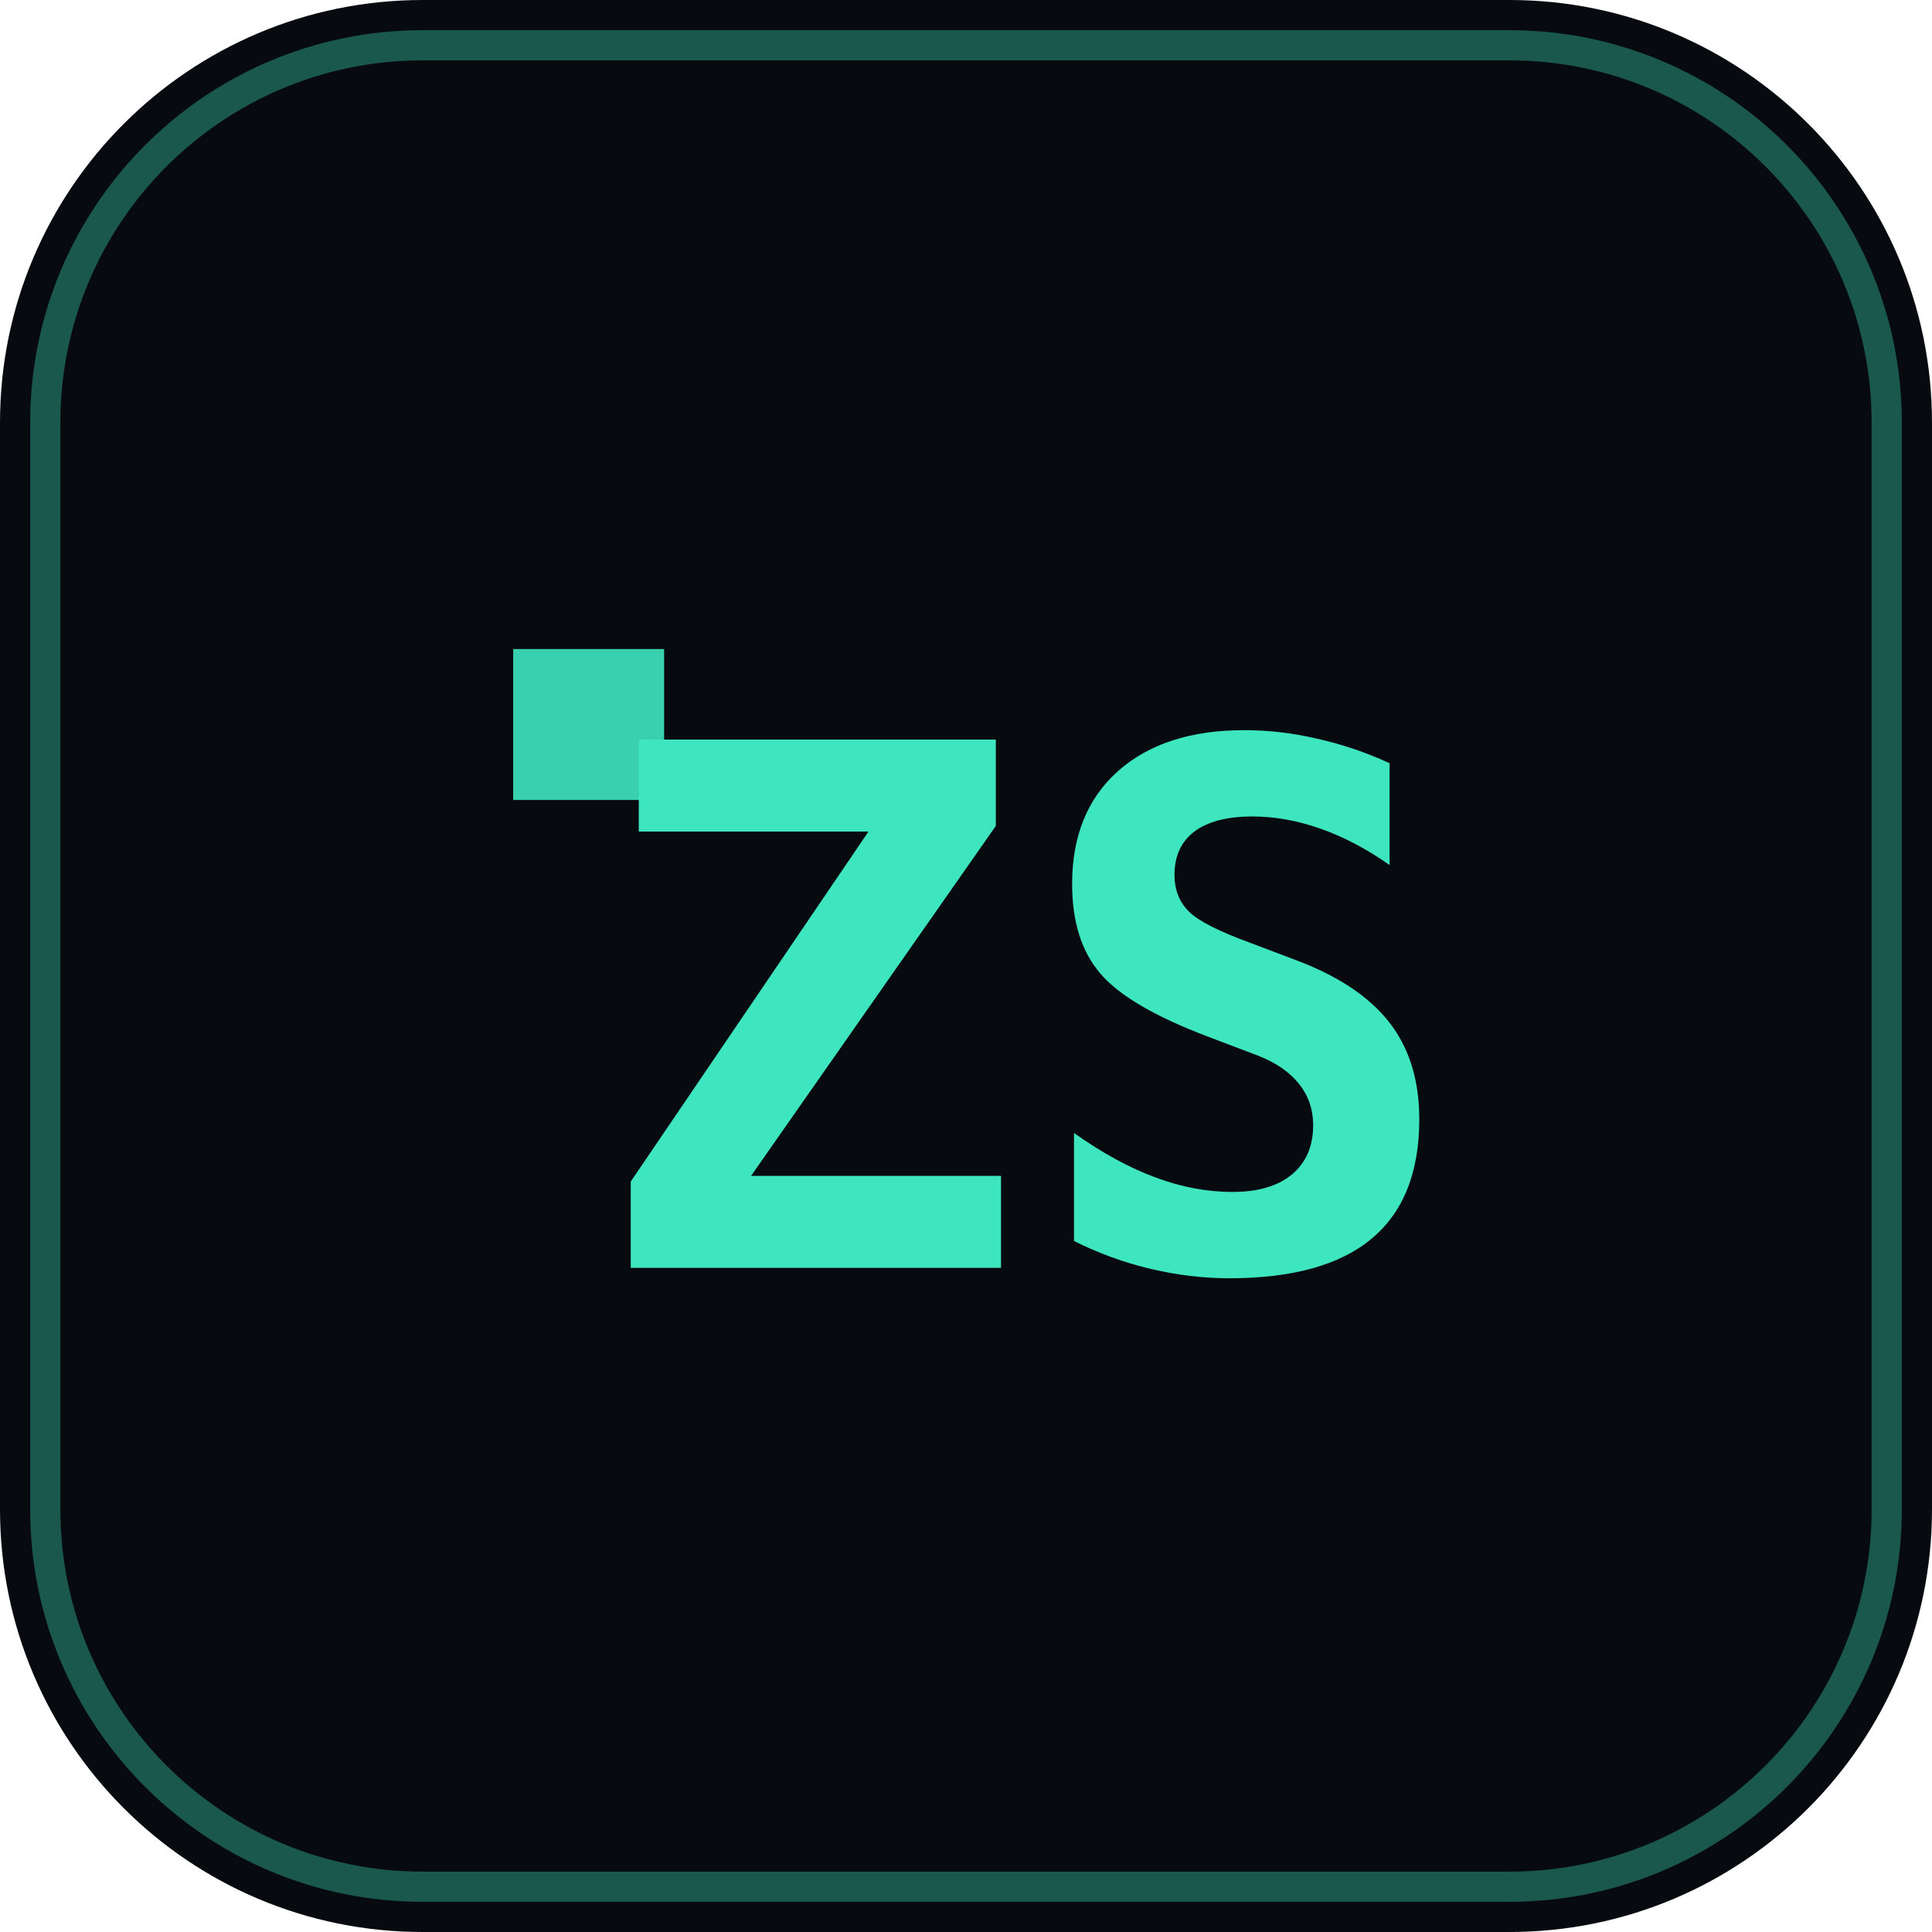
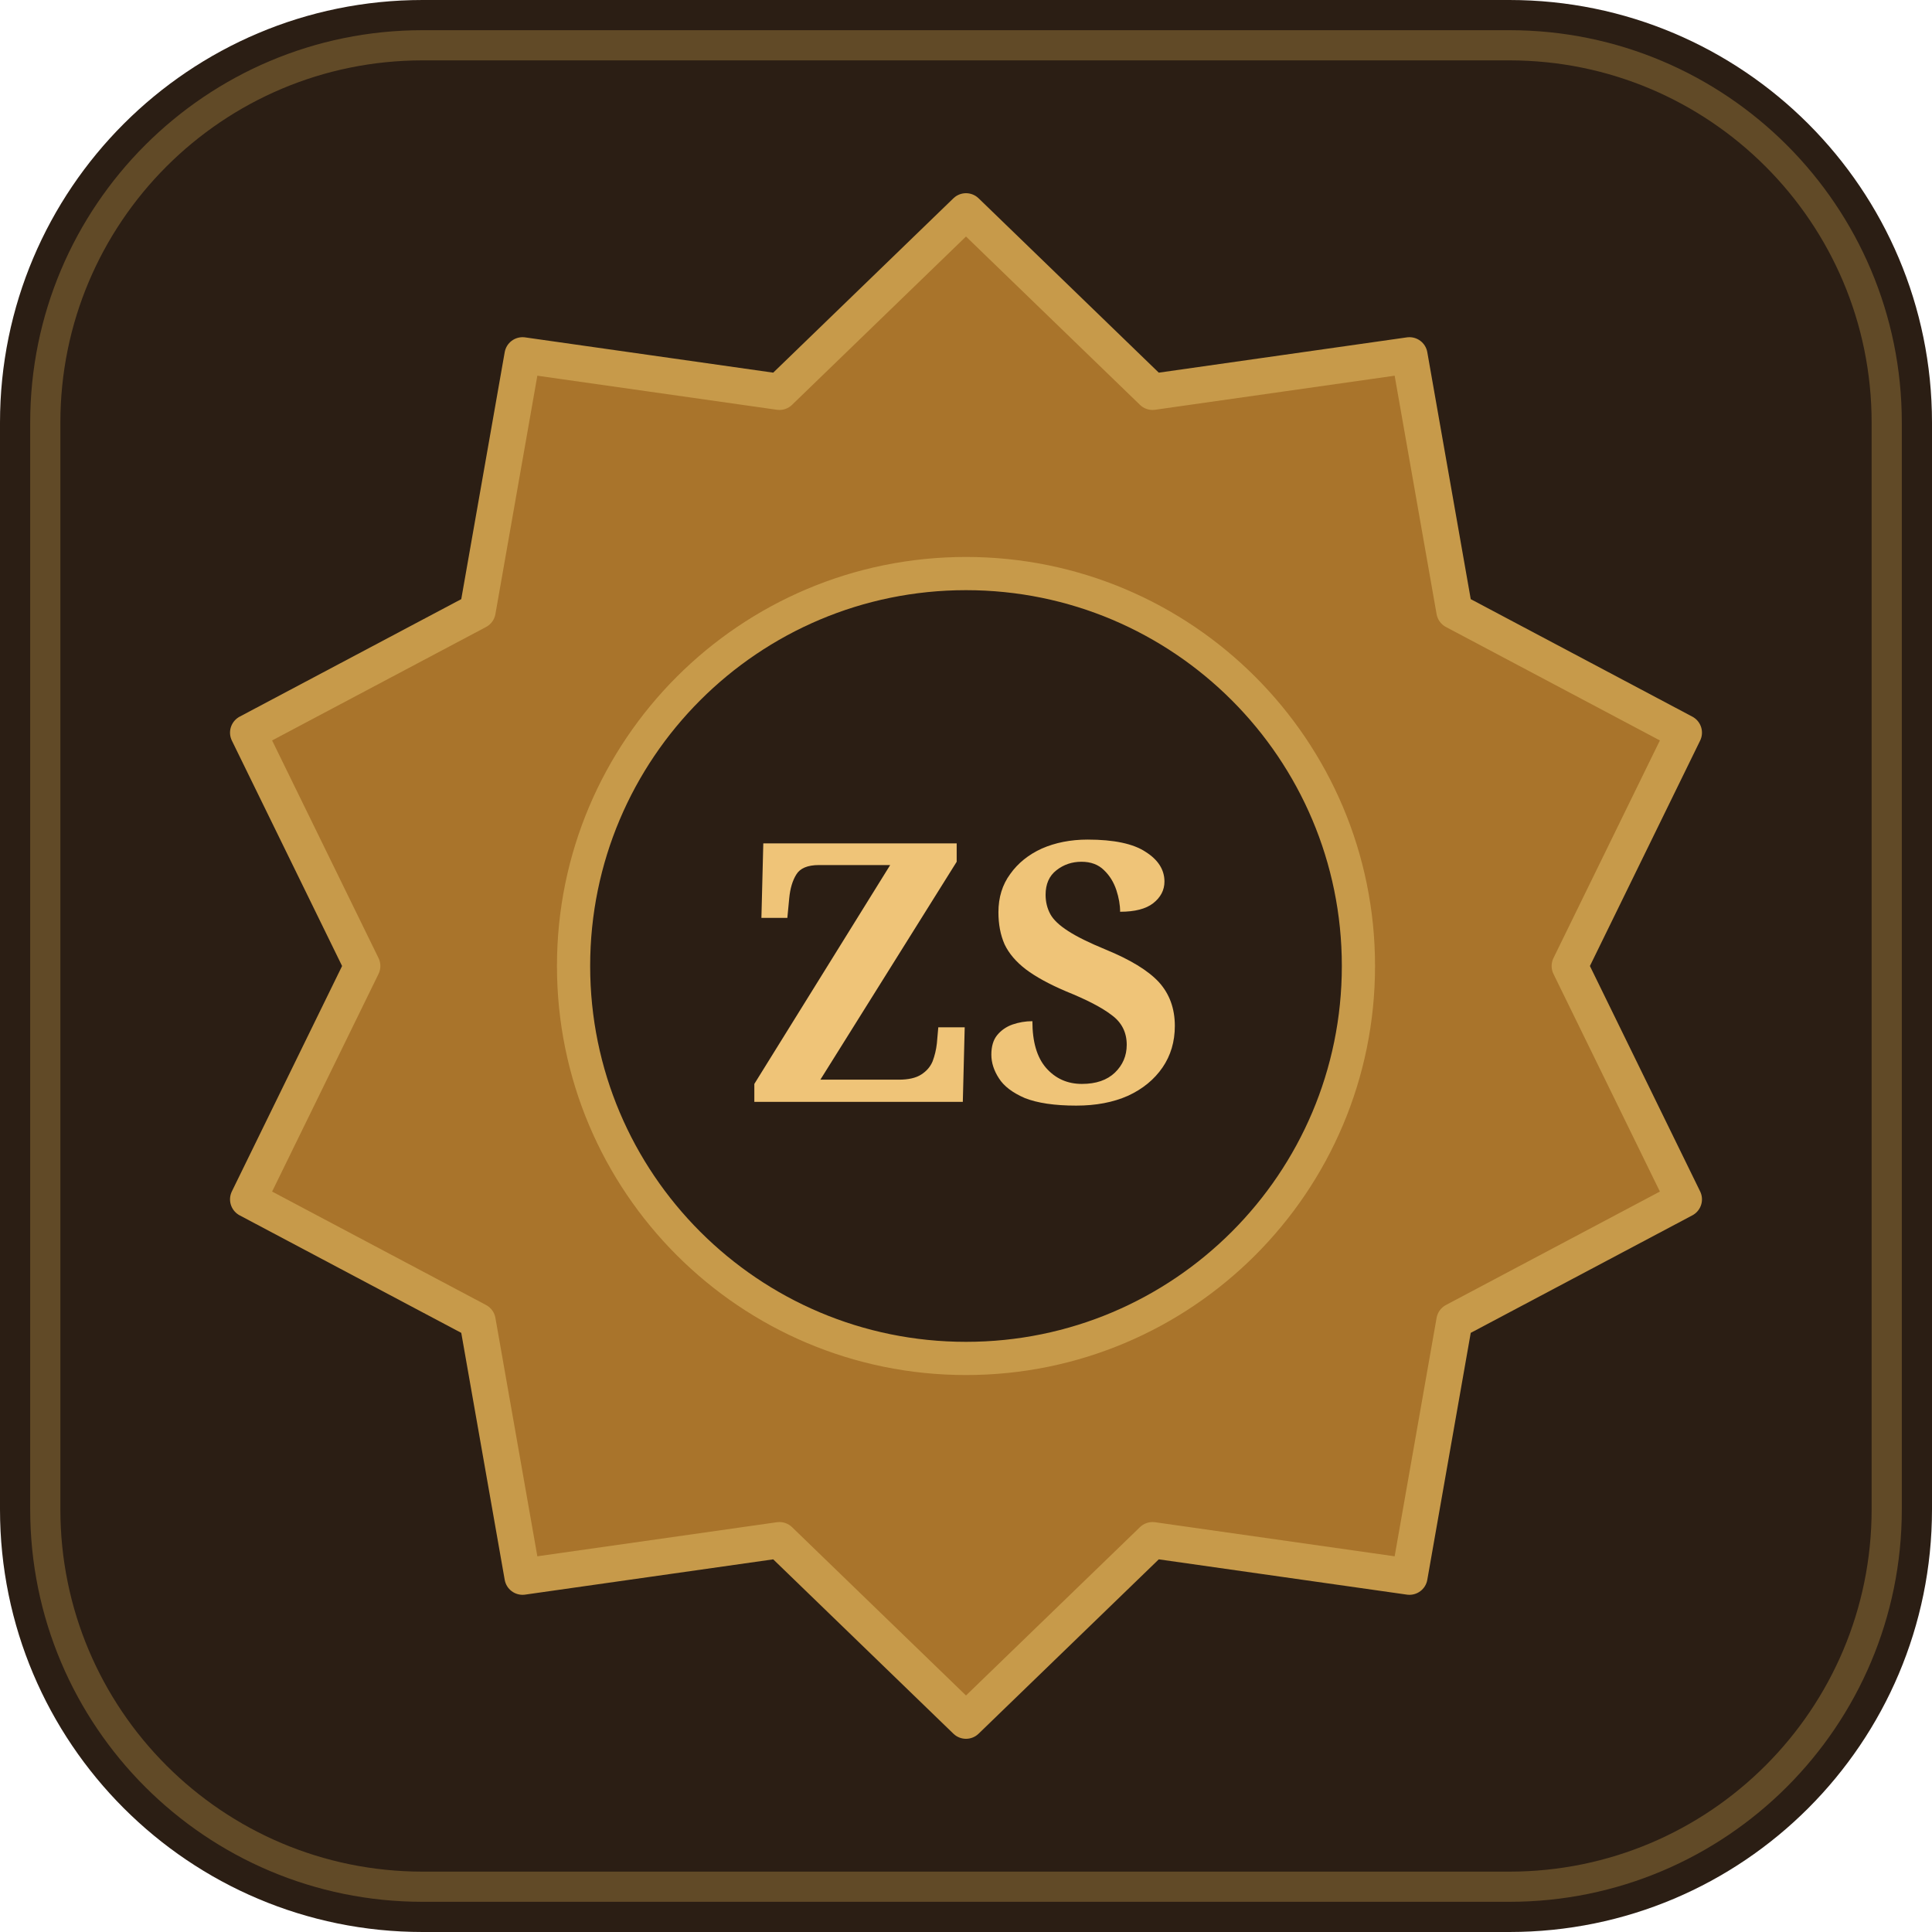
<svg xmlns="http://www.w3.org/2000/svg" viewBox="0 0 64 64" role="img" aria-label="Ziwei Song">
-   <rect width="64" height="64" rx="14" fill="#070b10" />
-   <rect x="1.5" y="1.5" width="61" height="61" rx="12.5" fill="none" stroke="#3ee6c0" stroke-opacity=".35" />
-   <path d="M17 21.5 L22 21.5 L22 26.5 L17 26.5 Z" fill="#3ee6c0" opacity=".9" />
-   <text x="34" y="42" text-anchor="middle" font-family="'JetBrains Mono', ui-monospace, monospace" font-size="24" font-weight="700" fill="#3ee6c0">ZS</text>
+   <rect width="64" height="64" rx="14" fill="#2b1e14" />
+   <rect x="1.5" y="1.5" width="61" height="61" rx="12.5" fill="none" stroke="#c79a4a" stroke-opacity=".35" />
+   <path d="M32.00,7.00 L38.18,12.98 L46.69,11.77 L48.18,20.24 L55.78,24.27 L52.00,32.00 L55.78,39.73 L48.18,43.76 L46.69,52.23 L38.18,51.02 L32.00,57.00 L25.82,51.02 L17.31,52.23 L15.82,43.76 L8.22,39.73 L12.00,32.00 L8.22,24.27 L15.82,20.24 L17.31,11.77 L25.82,12.98 Z" fill="#a9742b" stroke="#c79a4a" stroke-width="1.2" stroke-linejoin="round" />
+   <circle cx="32" cy="32" r="13" fill="#2b1e14" stroke="#c79a4a" stroke-width="1.1" />
+   <text x="32" y="36.5" text-anchor="middle" font-family="Georgia, serif" font-size="12" font-weight="700" fill="#efc478">ZS</text>
</svg>
